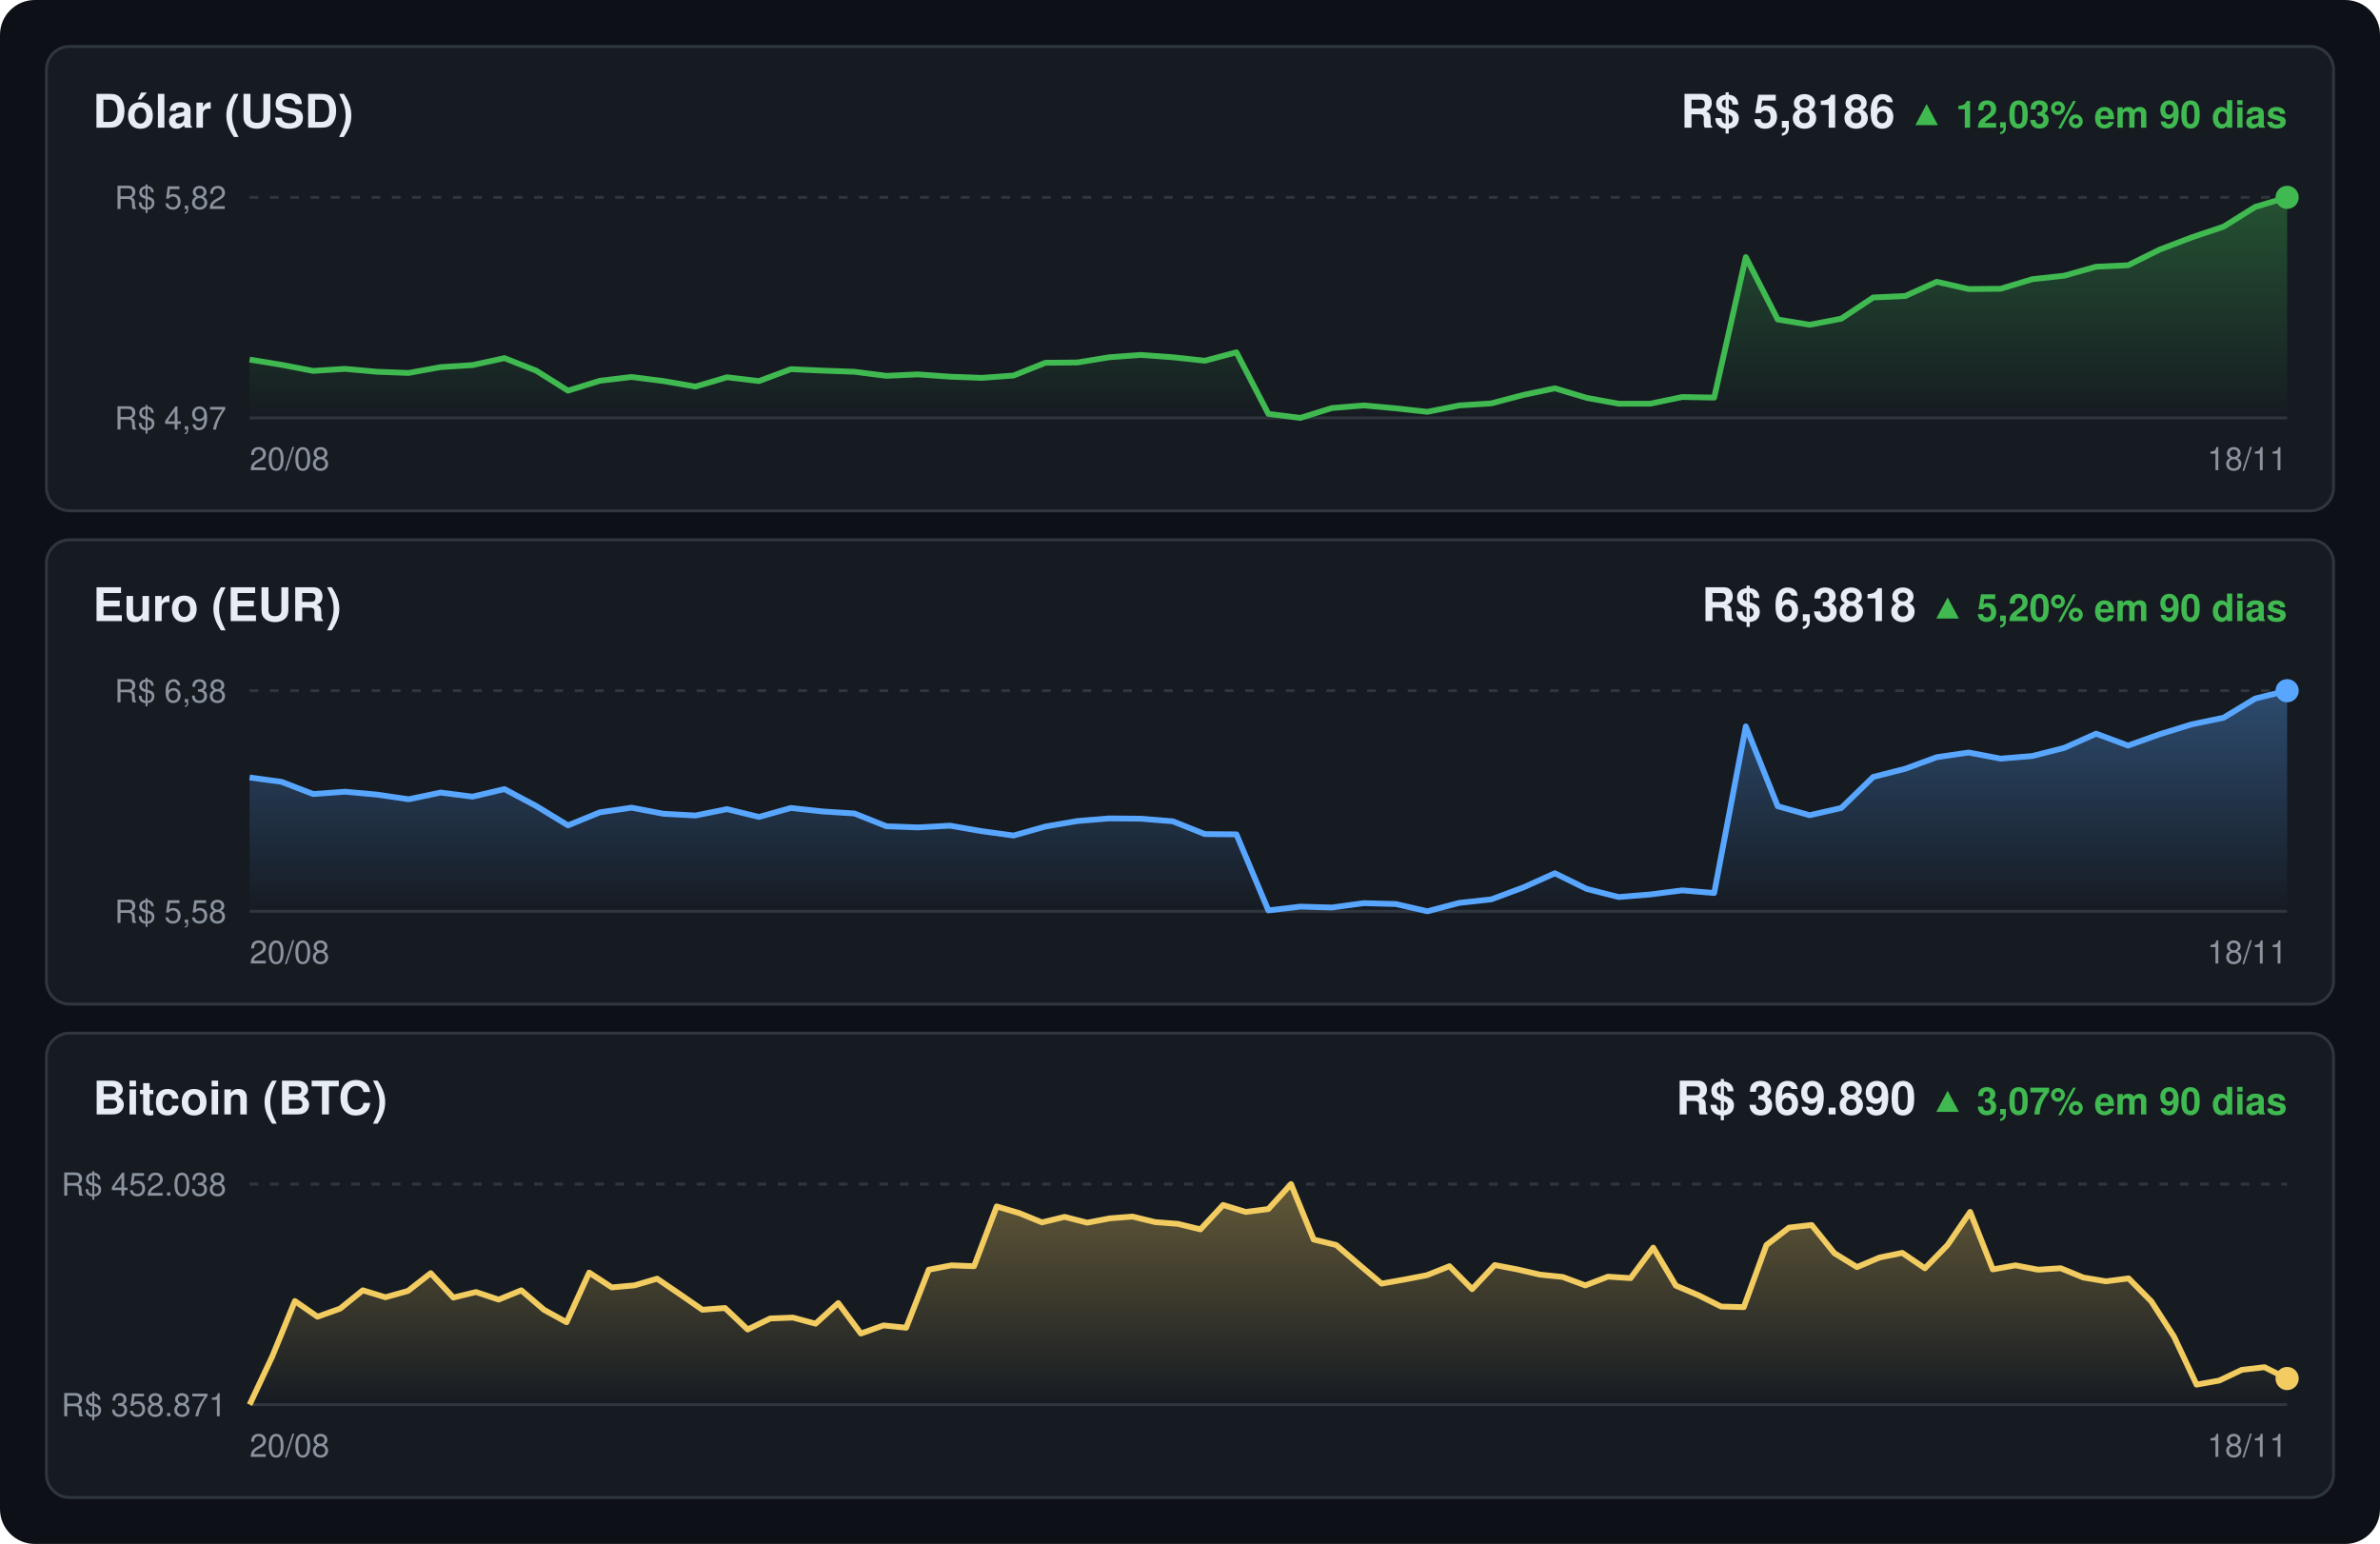
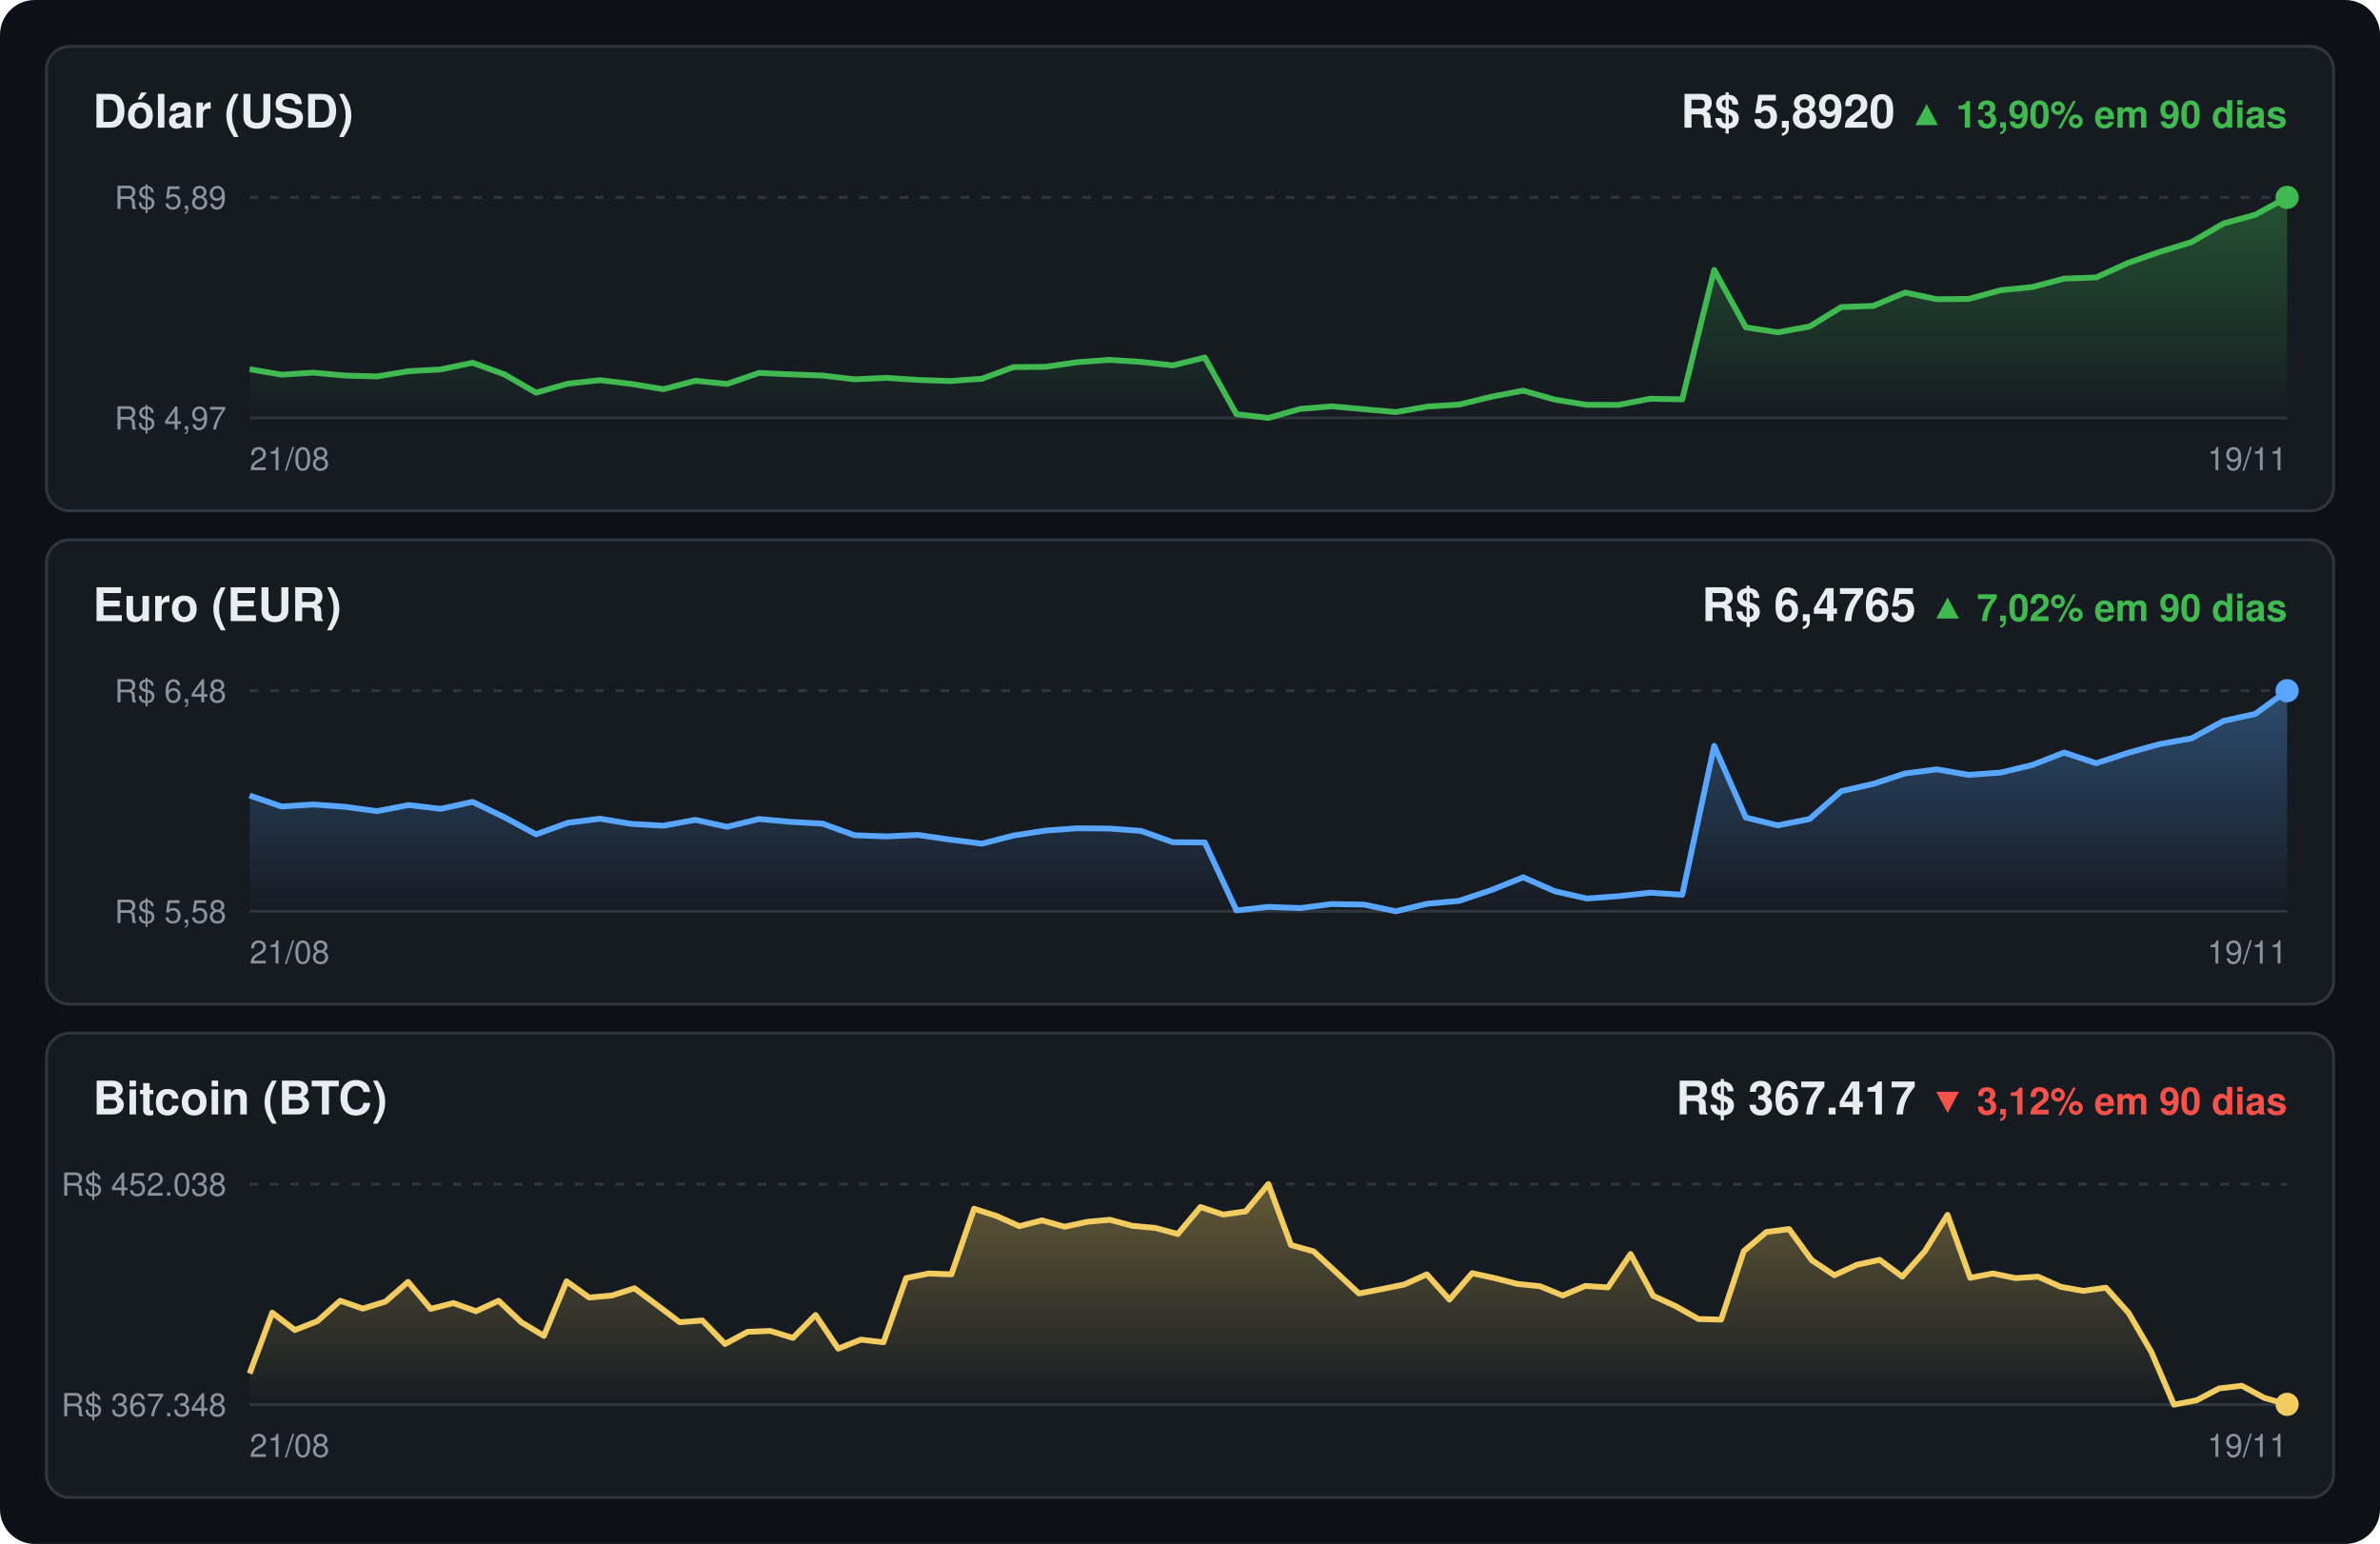
<svg xmlns="http://www.w3.org/2000/svg" viewBox="0 0 820 532" width="820" height="532">
  <defs>
    <linearGradient id="grad-usd" x1="0" y1="0" x2="0" y2="1">
      <stop offset="0" stop-color="#3fb950" stop-opacity=".35" />
      <stop offset="1" stop-color="#3fb950" stop-opacity="0" />
    </linearGradient>
    <linearGradient id="grad-eur" x1="0" y1="0" x2="0" y2="1">
      <stop offset="0" stop-color="#58a6ff" stop-opacity=".35" />
      <stop offset="1" stop-color="#58a6ff" stop-opacity="0" />
    </linearGradient>
    <linearGradient id="grad-btc" x1="0" y1="0" x2="0" y2="1">
      <stop offset="0" stop-color="#f2cc60" stop-opacity=".35" />
      <stop offset="1" stop-color="#f2cc60" stop-opacity="0" />
    </linearGradient>
  </defs>
  <style>
text{font-family:-apple-system,BlinkMacSystemFont,'Segoe UI',Helvetica,Arial,sans-serif;fill:#e6edf3}
.titulo{font-size:16px;font-weight:600}
.eixo{font-size:11px;fill:#8b949e}
</style>
  <rect width="820" height="532" rx="12" fill="#0d1117" />
  <g>
    <rect x="16" y="16" width="788" height="160" rx="8" fill="#161b22" stroke="#30363d" />
    <text x="32" y="44" class="titulo">Dólar (USD)</text>
-     <text x="788" y="44" class="titulo" text-anchor="end">R$ 5,8186
-     <tspan fill="#3fb950" font-size="13"> ▲ 12,03% em 90 dias</tspan>
+     <text x="788" y="44" class="titulo" text-anchor="end">R$ 5,8920
+     <tspan fill="#3fb950" font-size="13"> ▲ 13,90% em 90 dias</tspan>
    </text>
-     <text x="78" y="72" class="eixo" text-anchor="end">R$ 5,82</text>
+     <text x="78" y="72" class="eixo" text-anchor="end">R$ 5,89</text>
    <text x="78" y="148" class="eixo" text-anchor="end">R$ 4,97</text>
    <line x1="86" y1="68" x2="788" y2="68" stroke="#30363d" stroke-dasharray="3 4" />
    <line x1="86" y1="144" x2="788" y2="144" stroke="#30363d" />
-     <path d="M86.0,144 L86.0,123.9 L97.0,125.7 L107.9,127.8 L118.9,127.1 L129.9,128.1 L140.8,128.5 L151.8,126.5 L162.8,125.8 L173.8,123.4 L184.7,127.7 L195.7,134.6 L206.7,131.2 L217.6,129.9 L228.6,131.3 L239.6,133.2 L250.5,130.0 L261.5,131.3 L272.5,127.2 L283.4,127.7 L294.4,128.1 L305.4,129.5 L316.3,129.0 L327.3,129.8 L338.3,130.2 L349.2,129.4 L360.2,125.0 L371.2,124.9 L382.2,123.1 L393.1,122.3 L404.1,123.1 L415.1,124.3 L426.0,121.4 L437.0,142.6 L448.0,144.0 L458.9,140.6 L469.9,139.7 L480.9,140.7 L491.8,141.9 L502.8,139.7 L513.8,139.0 L524.8,136.1 L535.7,133.8 L546.7,137.1 L557.7,139.1 L568.6,139.1 L579.6,136.8 L590.6,137.0 L601.5,88.6 L612.5,110.1 L623.5,111.9 L634.4,109.8 L645.4,102.5 L656.4,102.0 L667.3,97.1 L678.3,99.6 L689.3,99.5 L700.2,96.2 L711.2,95.0 L722.2,91.9 L733.2,91.4 L744.1,86.0 L755.1,81.8 L766.1,78.1 L777.0,71.3 L788.0,68.0 L788.0,144 Z" fill="url(#grad-usd)" />
-     <polyline points="86.0,123.9 97.0,125.7 107.9,127.8 118.9,127.1 129.9,128.1 140.8,128.5 151.8,126.5 162.8,125.8 173.8,123.4 184.7,127.7 195.7,134.6 206.7,131.2 217.6,129.9 228.6,131.3 239.6,133.2 250.5,130.0 261.5,131.3 272.5,127.2 283.4,127.7 294.4,128.1 305.4,129.5 316.3,129.0 327.3,129.8 338.3,130.2 349.2,129.4 360.2,125.0 371.2,124.9 382.2,123.1 393.1,122.3 404.1,123.1 415.1,124.3 426.0,121.4 437.0,142.6 448.0,144.0 458.9,140.6 469.9,139.7 480.9,140.7 491.8,141.9 502.8,139.7 513.8,139.0 524.8,136.1 535.7,133.8 546.7,137.1 557.7,139.1 568.6,139.1 579.6,136.8 590.6,137.0 601.5,88.6 612.5,110.1 623.5,111.9 634.4,109.8 645.4,102.5 656.4,102.0 667.3,97.1 678.3,99.6 689.3,99.5 700.2,96.2 711.2,95.0 722.2,91.9 733.2,91.4 744.1,86.0 755.1,81.8 766.1,78.1 777.0,71.3 788.0,68.0" fill="none" stroke="#3fb950" stroke-width="2" stroke-linejoin="round" />
+     <path d="M86.0,144 L86.0,127.2 L97.0,129.1 L107.9,128.4 L118.9,129.4 L129.9,129.7 L140.8,127.9 L151.8,127.3 L162.8,125.0 L173.8,129.0 L184.7,135.3 L195.7,132.2 L206.7,131.0 L217.6,132.3 L228.6,134.1 L239.6,131.2 L250.5,132.3 L261.5,128.5 L272.5,129.0 L283.4,129.4 L294.4,130.7 L305.4,130.2 L316.3,130.9 L327.3,131.3 L338.3,130.5 L349.2,126.5 L360.2,126.4 L371.2,124.8 L382.2,124.0 L393.1,124.7 L404.1,125.9 L415.1,123.2 L426.0,142.7 L437.0,144.0 L448.0,140.9 L458.9,140.0 L469.9,141.0 L480.9,142.0 L491.8,140.1 L502.8,139.4 L513.8,136.7 L524.8,134.6 L535.7,137.7 L546.7,139.5 L557.7,139.5 L568.6,137.4 L579.6,137.6 L590.6,93.0 L601.5,112.8 L612.5,114.5 L623.5,112.5 L634.4,105.8 L645.4,105.4 L656.4,100.8 L667.3,103.1 L678.3,103.0 L689.3,100.0 L700.2,98.9 L711.2,96.0 L722.2,95.6 L733.2,90.6 L744.1,86.8 L755.1,83.4 L766.1,77.0 L777.0,74.0 L788.0,68.0 L788.0,144 Z" fill="url(#grad-usd)" />
+     <polyline points="86.0,127.2 97.0,129.1 107.9,128.4 118.9,129.4 129.9,129.7 140.8,127.9 151.8,127.3 162.8,125.0 173.8,129.0 184.7,135.3 195.7,132.2 206.7,131.0 217.6,132.3 228.6,134.1 239.6,131.2 250.5,132.3 261.5,128.5 272.5,129.0 283.4,129.4 294.4,130.7 305.4,130.2 316.3,130.9 327.3,131.3 338.3,130.5 349.2,126.5 360.2,126.4 371.2,124.8 382.2,124.0 393.1,124.7 404.1,125.9 415.1,123.2 426.0,142.7 437.0,144.0 448.0,140.9 458.9,140.0 469.9,141.0 480.9,142.0 491.8,140.1 502.8,139.4 513.8,136.7 524.8,134.6 535.7,137.7 546.7,139.5 557.7,139.5 568.6,137.4 579.6,137.6 590.6,93.0 601.5,112.8 612.5,114.5 623.5,112.5 634.4,105.8 645.4,105.4 656.4,100.8 667.3,103.1 678.3,103.0 689.3,100.0 700.2,98.9 711.2,96.0 722.2,95.6 733.2,90.6 744.1,86.8 755.1,83.4 766.1,77.0 777.0,74.0 788.0,68.0" fill="none" stroke="#3fb950" stroke-width="2" stroke-linejoin="round" />
    <circle cx="788.0" cy="68.0" r="4" fill="#3fb950">
      <animate attributeName="r" values="4;7;4" dur="2s" repeatCount="indefinite" />
    </circle>
-     <text x="86" y="162" class="eixo">20/08</text>
-     <text x="788" y="162" class="eixo" text-anchor="end">18/11</text>
+     <text x="86" y="162" class="eixo">21/08</text>
+     <text x="788" y="162" class="eixo" text-anchor="end">19/11</text>
  </g>
  <g>
    <rect x="16" y="186" width="788" height="160" rx="8" fill="#161b22" stroke="#30363d" />
    <text x="32" y="214" class="titulo">Euro (EUR)</text>
-     <text x="788" y="214" class="titulo" text-anchor="end">R$ 6,3818
-     <tspan fill="#3fb950" font-size="13"> ▲ 5,20% em 90 dias</tspan>
+     <text x="788" y="214" class="titulo" text-anchor="end">R$ 6,4765
+     <tspan fill="#3fb950" font-size="13"> ▲ 7,02% em 90 dias</tspan>
    </text>
-     <text x="78" y="242" class="eixo" text-anchor="end">R$ 6,38</text>
+     <text x="78" y="242" class="eixo" text-anchor="end">R$ 6,48</text>
    <text x="78" y="318" class="eixo" text-anchor="end">R$ 5,58</text>
    <line x1="86" y1="238" x2="788" y2="238" stroke="#30363d" stroke-dasharray="3 4" />
    <line x1="86" y1="314" x2="788" y2="314" stroke="#30363d" />
-     <path d="M86.0,314 L86.0,267.9 L97.0,269.4 L107.9,273.6 L118.9,272.8 L129.9,273.8 L140.8,275.4 L151.8,273.1 L162.8,274.5 L173.8,271.9 L184.7,277.7 L195.7,284.4 L206.7,279.9 L217.6,278.3 L228.6,280.4 L239.6,281.0 L250.5,278.8 L261.5,281.5 L272.5,278.4 L283.4,279.6 L294.4,280.3 L305.4,284.7 L316.3,285.1 L327.3,284.5 L338.3,286.4 L349.2,287.9 L360.2,284.8 L371.2,282.9 L382.2,282.0 L393.1,282.1 L404.1,283.0 L415.1,287.4 L426.0,287.5 L437.0,313.7 L448.0,312.4 L458.9,312.7 L469.9,311.2 L480.9,311.5 L491.8,314.0 L502.8,311.1 L513.8,309.9 L524.8,305.8 L535.7,300.9 L546.7,306.3 L557.7,309.1 L568.6,308.2 L579.6,306.8 L590.6,307.7 L601.5,250.3 L612.5,277.8 L623.5,280.9 L634.4,278.4 L645.4,267.7 L656.4,264.9 L667.3,260.9 L678.3,259.3 L689.3,261.4 L700.2,260.5 L711.2,257.7 L722.2,252.8 L733.2,256.9 L744.1,253.0 L755.1,249.6 L766.1,247.3 L777.0,240.7 L788.0,238.0 L788.0,314 Z" fill="url(#grad-eur)" />
-     <polyline points="86.0,267.9 97.0,269.4 107.9,273.6 118.9,272.8 129.9,273.8 140.8,275.4 151.8,273.1 162.8,274.5 173.8,271.9 184.7,277.7 195.7,284.4 206.7,279.9 217.6,278.3 228.6,280.4 239.6,281.0 250.5,278.8 261.5,281.5 272.5,278.4 283.4,279.6 294.4,280.3 305.4,284.7 316.3,285.1 327.3,284.5 338.3,286.4 349.2,287.9 360.2,284.8 371.2,282.9 382.2,282.0 393.1,282.1 404.1,283.0 415.1,287.4 426.0,287.5 437.0,313.7 448.0,312.4 458.9,312.7 469.9,311.2 480.9,311.5 491.8,314.0 502.8,311.1 513.8,309.9 524.8,305.8 535.7,300.9 546.7,306.3 557.7,309.1 568.6,308.2 579.6,306.8 590.6,307.7 601.5,250.3 612.5,277.8 623.5,280.9 634.4,278.4 645.4,267.7 656.4,264.9 667.3,260.9 678.3,259.3 689.3,261.4 700.2,260.5 711.2,257.7 722.2,252.8 733.2,256.9 744.1,253.0 755.1,249.6 766.1,247.3 777.0,240.7 788.0,238.0" fill="none" stroke="#58a6ff" stroke-width="2" stroke-linejoin="round" />
+     <path d="M86.0,314 L86.0,274.1 L97.0,277.9 L107.9,277.2 L118.9,278.0 L129.9,279.5 L140.8,277.4 L151.8,278.7 L162.8,276.3 L173.8,281.6 L184.7,287.5 L195.7,283.5 L206.7,282.1 L217.6,283.9 L228.6,284.5 L239.6,282.5 L250.5,284.9 L261.5,282.2 L272.5,283.2 L283.4,283.8 L294.4,287.8 L305.4,288.2 L316.3,287.7 L327.3,289.3 L338.3,290.7 L349.2,287.9 L360.2,286.2 L371.2,285.4 L382.2,285.5 L393.1,286.3 L404.1,290.2 L415.1,290.3 L426.0,313.7 L437.0,312.5 L448.0,312.9 L458.9,311.5 L469.9,311.7 L480.9,314.0 L491.8,311.4 L502.8,310.4 L513.8,306.7 L524.8,302.3 L535.7,307.1 L546.7,309.6 L557.7,308.8 L568.6,307.6 L579.6,308.3 L590.6,257.0 L601.5,281.7 L612.5,284.4 L623.5,282.2 L634.4,272.6 L645.4,270.1 L656.4,266.5 L667.3,265.1 L678.3,267.0 L689.3,266.2 L700.2,263.6 L711.2,259.3 L722.2,263.0 L733.2,259.4 L744.1,256.4 L755.1,254.4 L766.1,248.4 L777.0,246.0 L788.0,238.0 L788.0,314 Z" fill="url(#grad-eur)" />
+     <polyline points="86.0,274.1 97.0,277.9 107.9,277.2 118.9,278.0 129.9,279.5 140.8,277.4 151.8,278.7 162.8,276.3 173.8,281.6 184.7,287.5 195.7,283.5 206.7,282.1 217.6,283.9 228.6,284.5 239.6,282.5 250.5,284.9 261.5,282.2 272.5,283.2 283.4,283.8 294.4,287.8 305.4,288.2 316.3,287.7 327.3,289.3 338.3,290.7 349.2,287.9 360.2,286.2 371.2,285.4 382.2,285.5 393.1,286.3 404.1,290.2 415.1,290.3 426.0,313.7 437.0,312.5 448.0,312.9 458.9,311.5 469.9,311.7 480.9,314.0 491.8,311.4 502.8,310.4 513.8,306.7 524.8,302.3 535.7,307.1 546.7,309.6 557.7,308.8 568.6,307.6 579.6,308.3 590.6,257.0 601.5,281.7 612.5,284.4 623.5,282.2 634.4,272.6 645.4,270.1 656.4,266.5 667.3,265.1 678.3,267.0 689.3,266.2 700.2,263.6 711.2,259.3 722.2,263.0 733.2,259.4 744.1,256.4 755.1,254.4 766.1,248.4 777.0,246.0 788.0,238.0" fill="none" stroke="#58a6ff" stroke-width="2" stroke-linejoin="round" />
    <circle cx="788.0" cy="238.0" r="4" fill="#58a6ff">
      <animate attributeName="r" values="4;7;4" dur="2s" repeatCount="indefinite" />
    </circle>
-     <text x="86" y="332" class="eixo">20/08</text>
-     <text x="788" y="332" class="eixo" text-anchor="end">18/11</text>
+     <text x="86" y="332" class="eixo">21/08</text>
+     <text x="788" y="332" class="eixo" text-anchor="end">19/11</text>
  </g>
  <g>
    <rect x="16" y="356" width="788" height="160" rx="8" fill="#161b22" stroke="#30363d" />
    <text x="32" y="384" class="titulo">Bitcoin (BTC)</text>
-     <text x="788" y="384" class="titulo" text-anchor="end">R$ 369.890
-     <tspan fill="#3fb950" font-size="13"> ▲ 3,07% em 90 dias</tspan>
+     <text x="788" y="384" class="titulo" text-anchor="end">R$ 367.417
+     <tspan fill="#f85149" font-size="13"> ▼ 3,12% em 90 dias</tspan>
    </text>
    <text x="78" y="412" class="eixo" text-anchor="end">R$ 452.038</text>
-     <text x="78" y="488" class="eixo" text-anchor="end">R$ 358.871</text>
+     <text x="78" y="488" class="eixo" text-anchor="end">R$ 367.348</text>
    <line x1="86" y1="408" x2="788" y2="408" stroke="#30363d" stroke-dasharray="3 4" />
    <line x1="86" y1="484" x2="788" y2="484" stroke="#30363d" />
-     <path d="M86.0,484 L86.0,484.0 L93.8,467.4 L101.6,448.3 L109.4,453.7 L117.2,450.9 L125.0,444.6 L132.8,447.0 L140.6,444.8 L148.4,438.7 L156.2,447.1 L164.0,445.2 L171.8,447.8 L179.6,444.6 L187.4,451.3 L195.2,455.6 L203.0,438.5 L210.8,443.6 L218.6,442.9 L226.4,440.6 L234.2,445.9 L242.0,451.3 L249.8,450.7 L257.6,458.1 L265.4,454.3 L273.2,454.0 L281.0,456.1 L288.8,449.0 L296.6,459.5 L304.4,456.7 L312.2,457.5 L320.0,437.5 L327.8,436.0 L335.6,436.3 L343.4,415.7 L351.2,418.0 L359.0,421.2 L366.8,419.3 L374.6,421.3 L382.4,419.8 L390.2,419.2 L398.0,421.1 L405.8,421.7 L413.6,423.6 L421.4,415.2 L429.2,417.6 L437.0,416.6 L444.8,408.0 L452.6,427.1 L460.4,429.0 L468.2,435.7 L476.0,442.3 L483.8,440.9 L491.6,439.4 L499.4,436.3 L507.2,444.2 L515.0,435.9 L522.8,437.4 L530.6,439.2 L538.4,440.0 L546.2,442.9 L554.0,439.9 L561.8,440.4 L569.6,429.9 L577.4,443.0 L585.2,446.3 L593.0,450.2 L600.8,450.4 L608.6,429.0 L616.4,423.0 L624.2,422.1 L632.0,431.8 L639.8,436.6 L647.6,433.3 L655.4,431.7 L663.2,437.0 L671.0,429.0 L678.8,417.6 L686.6,437.4 L694.4,436.0 L702.2,437.5 L710.0,437.0 L717.8,440.2 L725.6,441.5 L733.4,440.5 L741.2,448.4 L749.0,460.5 L756.8,477.1 L764.6,475.7 L772.4,472.0 L780.2,471.1 L788.0,475.0 L788.0,484 Z" fill="url(#grad-btc)" />
-     <polyline points="86.0,484.0 93.8,467.4 101.6,448.3 109.4,453.7 117.2,450.9 125.0,444.6 132.8,447.0 140.6,444.8 148.4,438.7 156.2,447.1 164.0,445.2 171.8,447.8 179.6,444.6 187.4,451.3 195.2,455.6 203.0,438.5 210.8,443.6 218.6,442.9 226.4,440.6 234.2,445.9 242.0,451.3 249.8,450.7 257.6,458.1 265.4,454.3 273.2,454.0 281.0,456.1 288.8,449.0 296.6,459.5 304.4,456.7 312.2,457.5 320.0,437.5 327.8,436.0 335.6,436.3 343.4,415.7 351.2,418.0 359.0,421.2 366.8,419.3 374.6,421.3 382.4,419.8 390.2,419.2 398.0,421.1 405.8,421.7 413.6,423.6 421.4,415.2 429.2,417.6 437.0,416.6 444.8,408.0 452.6,427.1 460.4,429.0 468.2,435.7 476.0,442.3 483.8,440.9 491.6,439.4 499.4,436.3 507.2,444.2 515.0,435.9 522.8,437.4 530.6,439.2 538.4,440.0 546.2,442.9 554.0,439.9 561.8,440.4 569.6,429.9 577.4,443.0 585.2,446.3 593.0,450.2 600.8,450.4 608.6,429.0 616.4,423.0 624.2,422.1 632.0,431.8 639.8,436.6 647.6,433.3 655.4,431.7 663.2,437.0 671.0,429.0 678.8,417.6 686.6,437.4 694.4,436.0 702.2,437.5 710.0,437.0 717.8,440.2 725.6,441.5 733.4,440.5 741.2,448.4 749.0,460.5 756.8,477.1 764.6,475.7 772.4,472.0 780.2,471.1 788.0,475.0" fill="none" stroke="#f2cc60" stroke-width="2" stroke-linejoin="round" />
-     <circle cx="788.0" cy="475.0" r="4" fill="#f2cc60">
+     <path d="M86.0,484 L86.0,473.3 L93.8,452.3 L101.6,458.3 L109.4,455.2 L117.2,448.2 L125.0,450.9 L132.8,448.5 L140.6,441.7 L148.4,451.0 L156.2,449.0 L164.0,451.8 L171.8,448.2 L179.6,455.6 L187.4,460.3 L195.2,441.5 L203.0,447.1 L210.8,446.4 L218.6,443.9 L226.4,449.7 L234.2,455.6 L242.0,455.0 L249.8,463.1 L257.6,458.9 L265.4,458.6 L273.2,461.0 L281.0,453.1 L288.8,464.7 L296.6,461.6 L304.4,462.5 L312.2,440.4 L320.0,438.8 L327.8,439.1 L335.6,416.5 L343.4,419.0 L351.2,422.5 L359.0,420.5 L366.8,422.7 L374.6,421.0 L382.4,420.3 L390.2,422.4 L398.0,423.1 L405.8,425.2 L413.6,415.9 L421.4,418.5 L429.2,417.4 L437.0,408.0 L444.8,429.0 L452.6,431.2 L460.4,438.4 L468.2,445.7 L476.0,444.2 L483.8,442.6 L491.6,439.1 L499.4,447.8 L507.2,438.7 L515.0,440.4 L522.8,442.4 L530.6,443.2 L538.4,446.4 L546.2,443.1 L554.0,443.6 L561.8,432.1 L569.6,446.5 L577.4,450.1 L585.2,454.5 L593.0,454.7 L600.8,431.1 L608.6,424.5 L616.4,423.5 L624.2,434.2 L632.0,439.4 L639.8,435.8 L647.6,434.1 L655.4,439.9 L663.2,431.1 L671.0,418.6 L678.8,440.3 L686.6,438.8 L694.4,440.4 L702.2,439.9 L710.0,443.4 L717.8,444.8 L725.6,443.7 L733.4,452.4 L741.2,465.8 L749.0,484.0 L756.8,482.5 L764.6,478.4 L772.4,477.5 L780.2,481.7 L788.0,483.9 L788.0,484 Z" fill="url(#grad-btc)" />
+     <polyline points="86.0,473.3 93.8,452.3 101.6,458.3 109.4,455.2 117.2,448.2 125.0,450.9 132.8,448.5 140.6,441.7 148.4,451.0 156.2,449.0 164.0,451.8 171.8,448.2 179.6,455.6 187.4,460.3 195.2,441.5 203.0,447.1 210.8,446.4 218.6,443.9 226.4,449.7 234.2,455.6 242.0,455.0 249.8,463.1 257.6,458.9 265.4,458.6 273.2,461.0 281.0,453.1 288.8,464.7 296.6,461.6 304.4,462.5 312.2,440.4 320.0,438.8 327.8,439.1 335.6,416.5 343.4,419.0 351.2,422.5 359.0,420.5 366.8,422.7 374.6,421.0 382.4,420.3 390.2,422.4 398.0,423.1 405.8,425.2 413.6,415.9 421.4,418.5 429.2,417.4 437.0,408.0 444.8,429.0 452.6,431.2 460.4,438.4 468.2,445.7 476.0,444.2 483.8,442.6 491.6,439.1 499.4,447.8 507.2,438.7 515.0,440.4 522.8,442.4 530.6,443.2 538.4,446.4 546.2,443.1 554.0,443.6 561.8,432.1 569.6,446.5 577.4,450.1 585.2,454.5 593.0,454.7 600.8,431.1 608.6,424.5 616.4,423.5 624.2,434.2 632.0,439.4 639.8,435.8 647.6,434.1 655.4,439.9 663.2,431.1 671.0,418.6 678.8,440.3 686.6,438.8 694.4,440.4 702.2,439.9 710.0,443.4 717.8,444.8 725.6,443.7 733.4,452.4 741.2,465.8 749.0,484.0 756.8,482.5 764.6,478.4 772.4,477.5 780.2,481.7 788.0,483.9" fill="none" stroke="#f2cc60" stroke-width="2" stroke-linejoin="round" />
+     <circle cx="788.0" cy="483.9" r="4" fill="#f2cc60">
      <animate attributeName="r" values="4;7;4" dur="2s" repeatCount="indefinite" />
    </circle>
-     <text x="86" y="502" class="eixo">20/08</text>
-     <text x="788" y="502" class="eixo" text-anchor="end">18/11</text>
+     <text x="86" y="502" class="eixo">21/08</text>
+     <text x="788" y="502" class="eixo" text-anchor="end">19/11</text>
  </g>
</svg>
